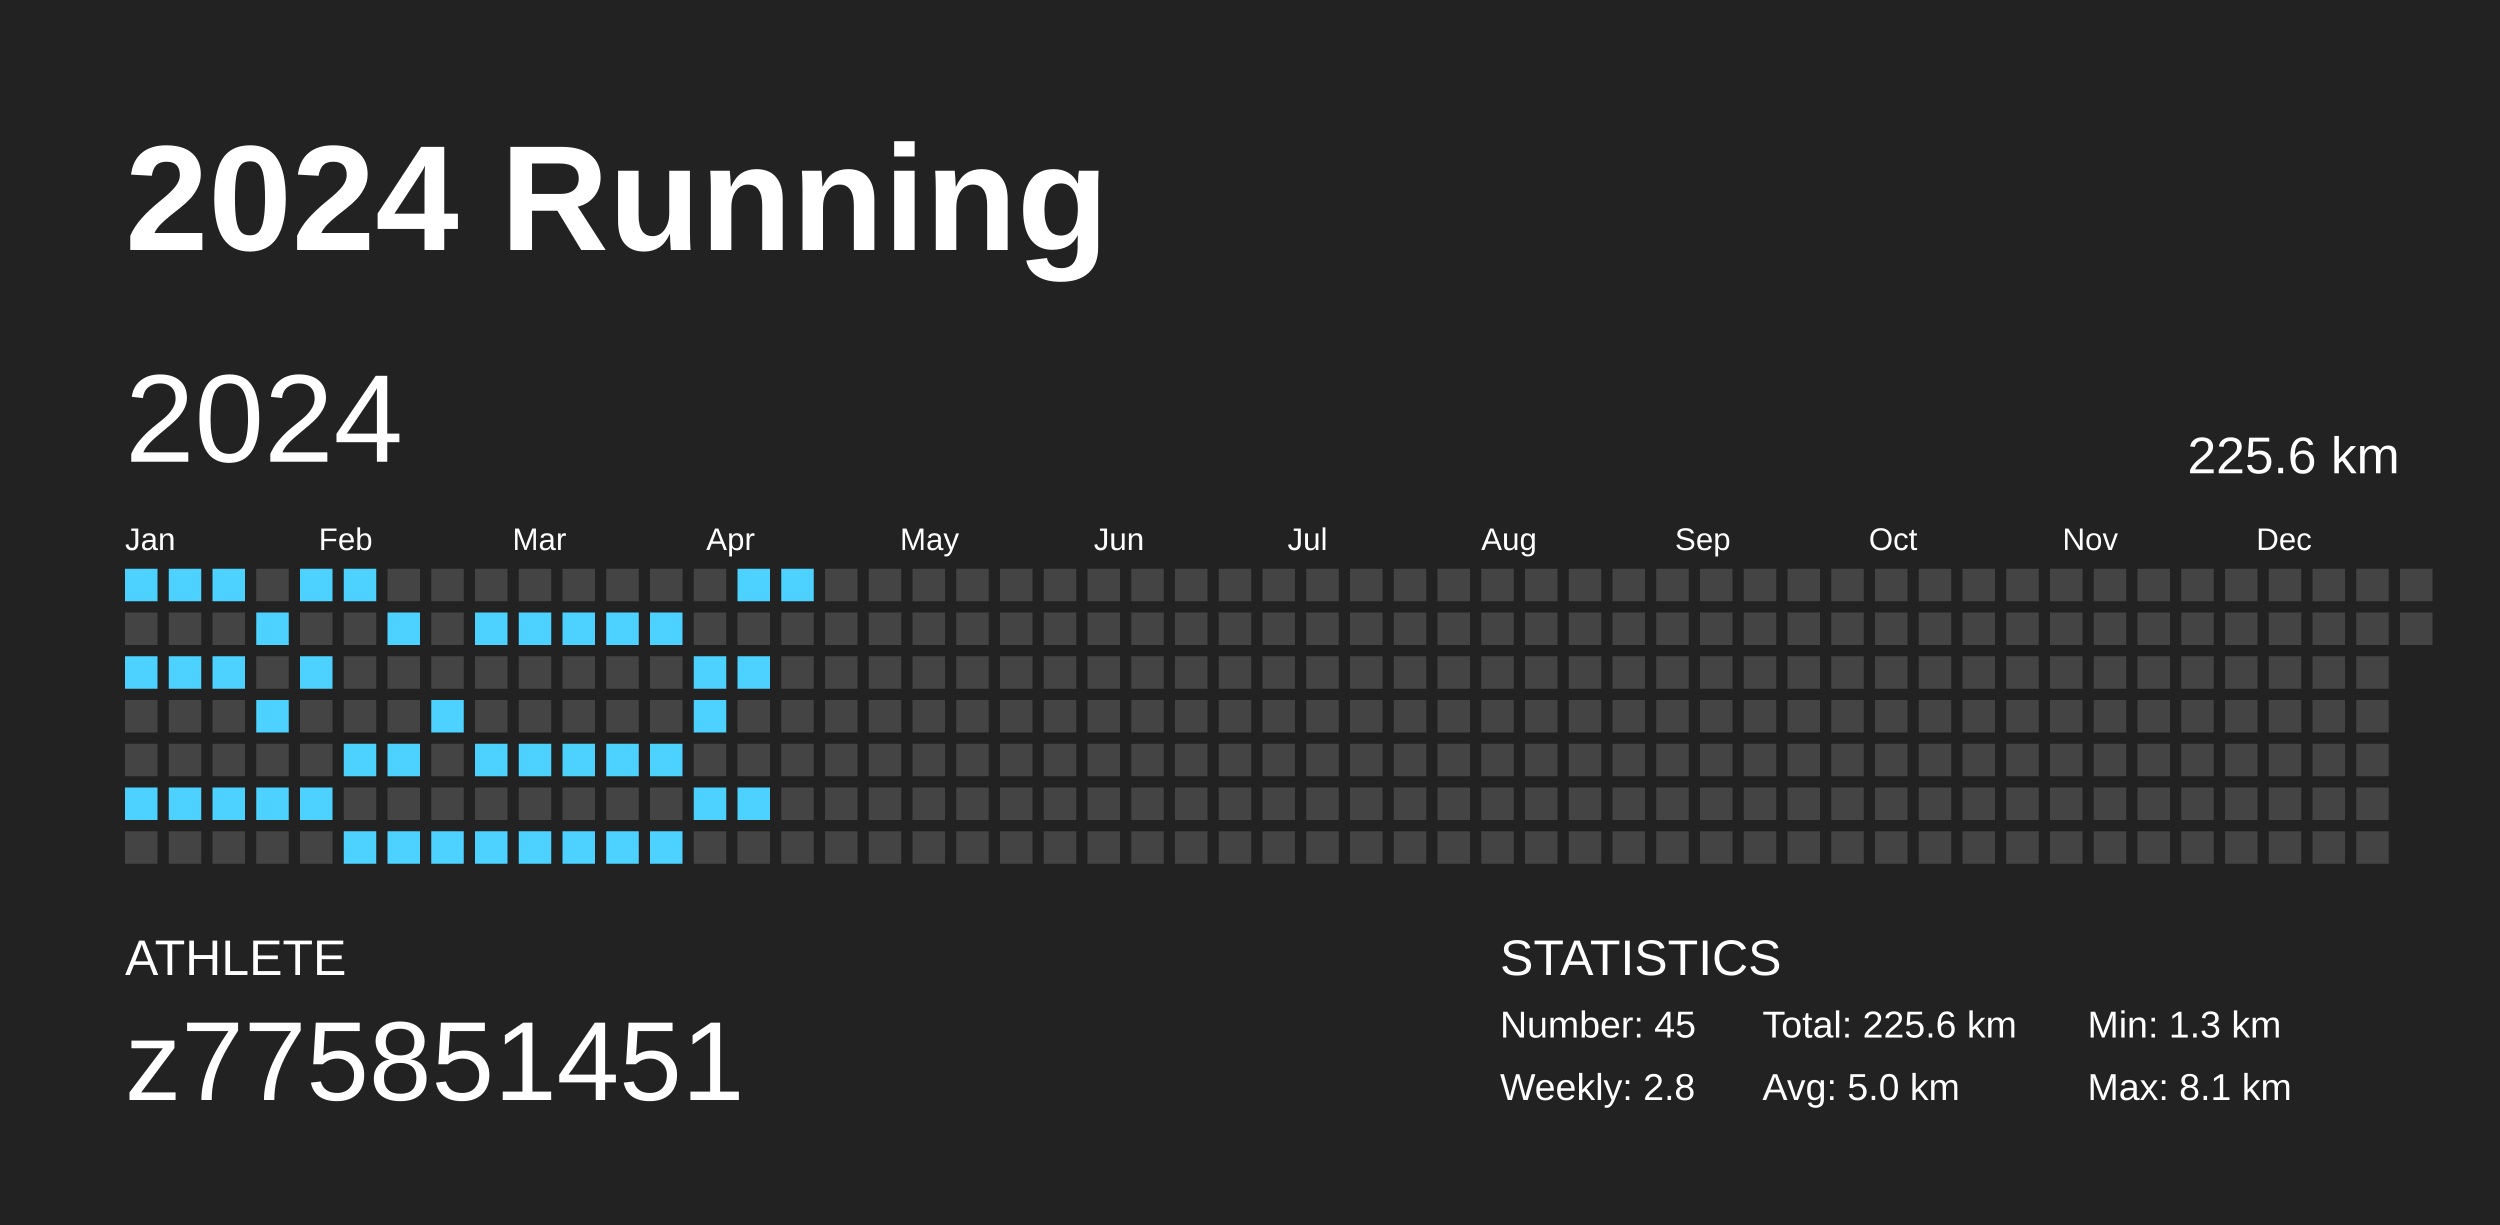
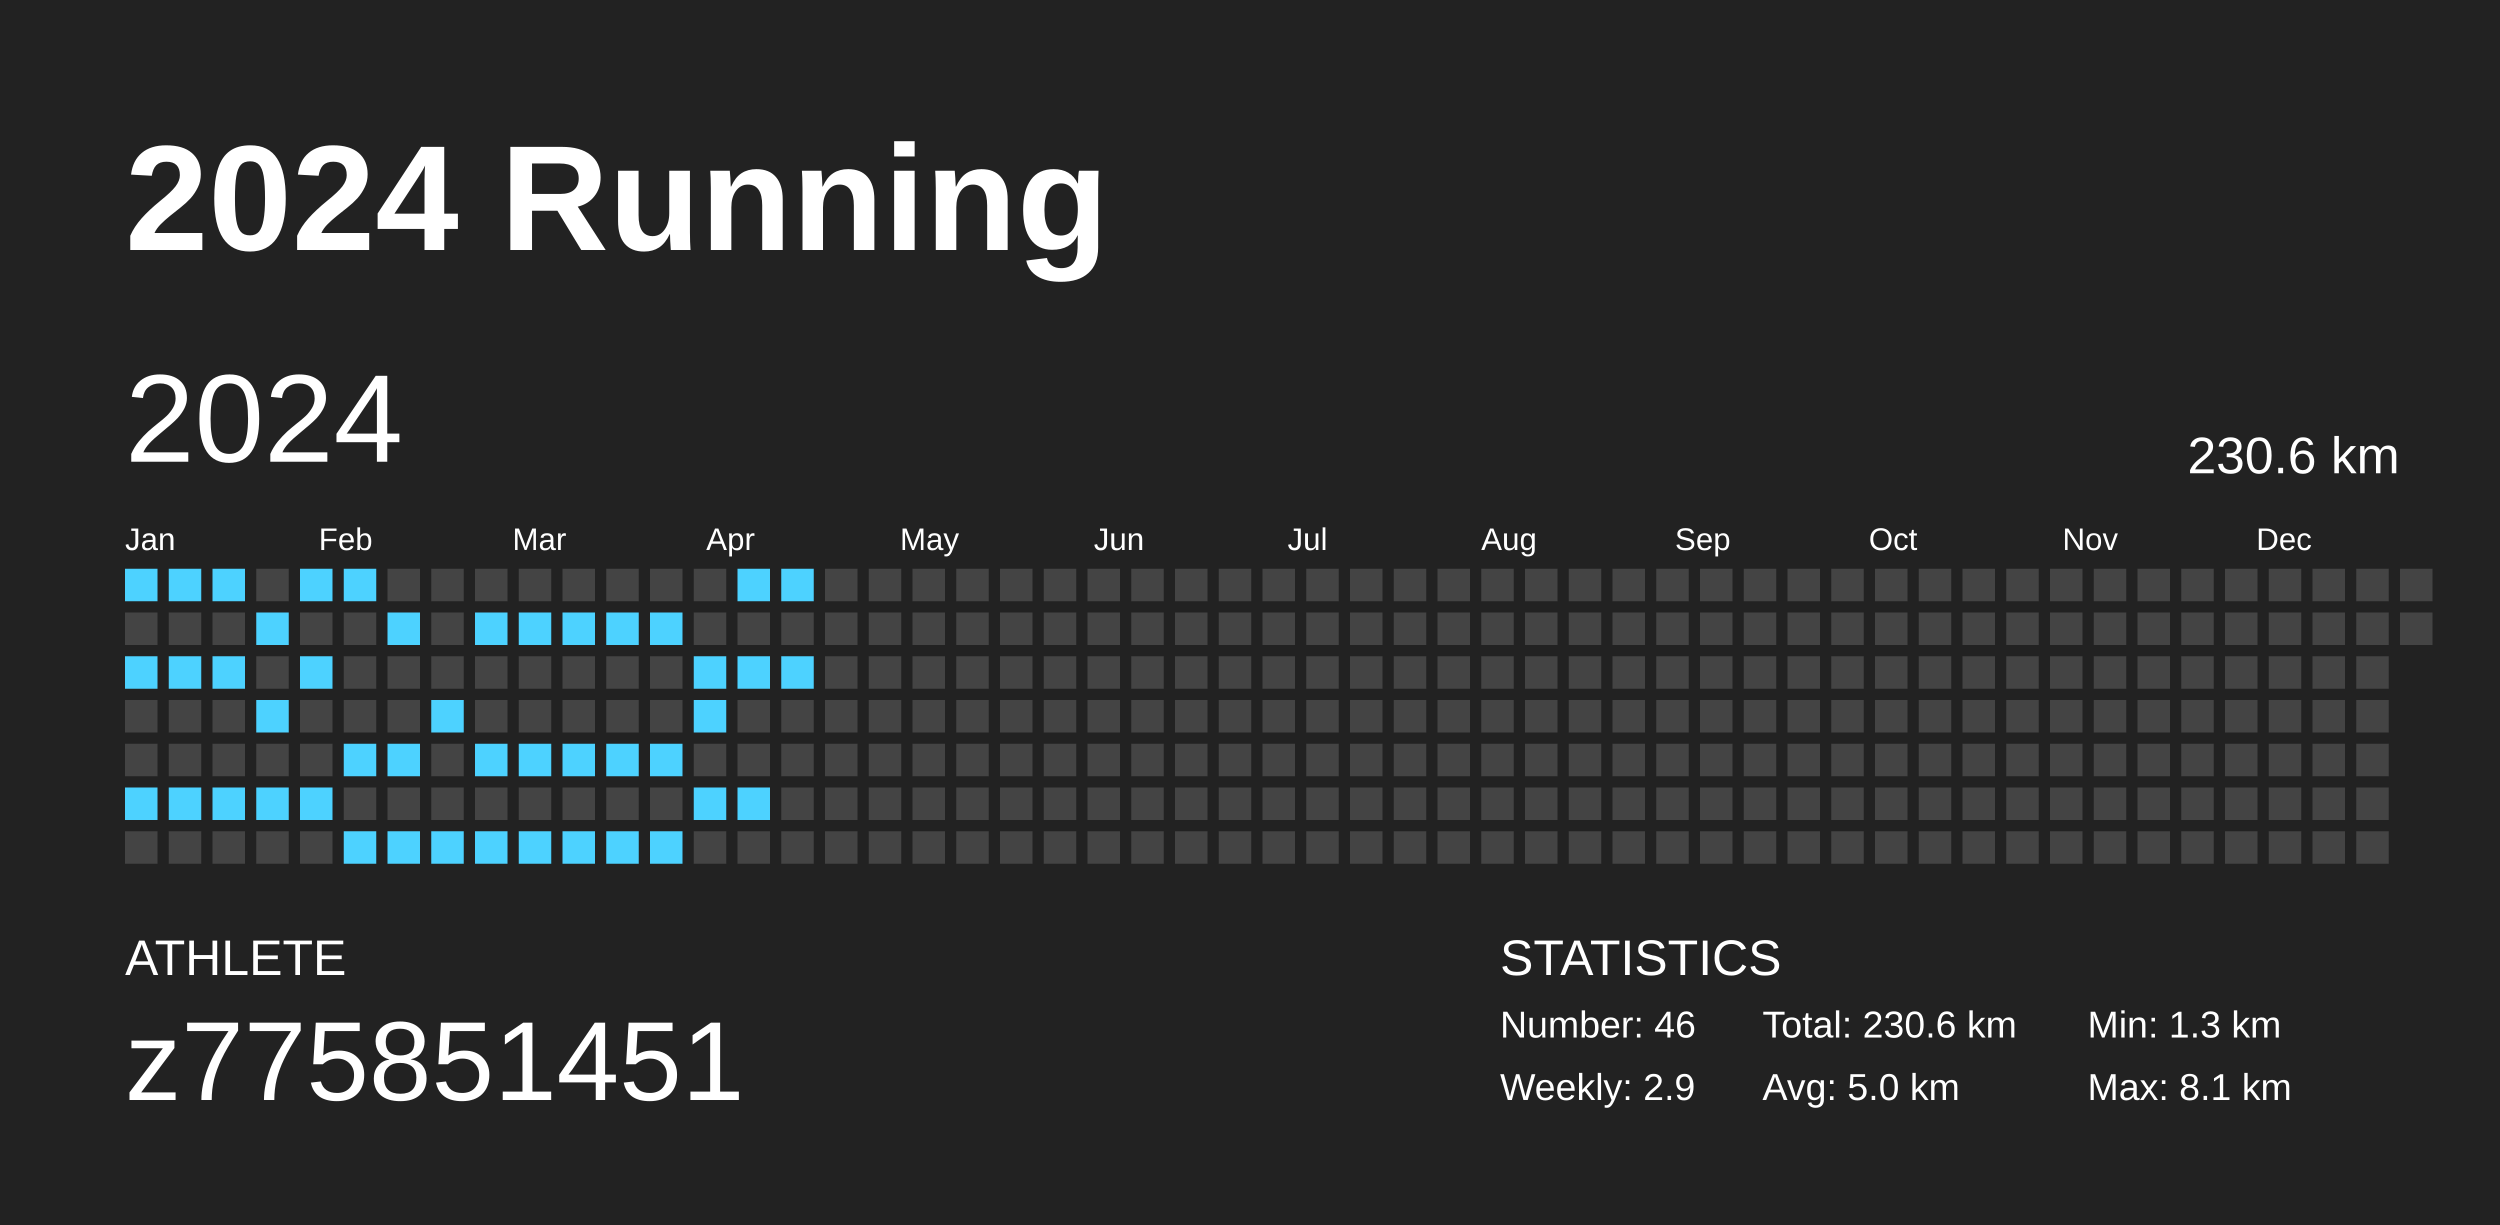
<svg xmlns="http://www.w3.org/2000/svg" baseProfile="full" height="98mm" version="1.1" viewBox="0,0,200,98" width="200mm">
  <defs />
  <rect fill="#222222" height="98" width="200" x="0" y="0" />
  <text fill="#FFFFFF" style="font-size:12px; font-family:Arial; font-weight:bold;" x="10" y="20">2024 Running</text>
  <text fill="#FFFFFF" style="font-size:4px; font-family:Arial" x="10" y="78">ATHLETE</text>
  <text fill="#FFFFFF" style="font-size:9px; font-family:Arial" x="10" y="88">z775851451</text>
  <text fill="#FFFFFF" style="font-size:4px; font-family:Arial" x="120" y="78">STATISTICS</text>
-   <text fill="#FFFFFF" style="font-size:3px; font-family:Arial" x="120" y="83">Number: 45</text>
-   <text fill="#FFFFFF" style="font-size:3px; font-family:Arial" x="120" y="88">Weekly: 2.8</text>
-   <text fill="#FFFFFF" style="font-size:3px; font-family:Arial" x="141" y="83">Total: 225.6 km</text>
+   <text fill="#FFFFFF" style="font-size:3px; font-family:Arial" x="120" y="83">Number: 46</text>
+   <text fill="#FFFFFF" style="font-size:3px; font-family:Arial" x="120" y="88">Weekly: 2.9</text>
+   <text fill="#FFFFFF" style="font-size:3px; font-family:Arial" x="141" y="83">Total: 230.6 km</text>
  <text fill="#FFFFFF" style="font-size:3px; font-family:Arial" x="141" y="88">Avg: 5.0 km</text>
  <text fill="#FFFFFF" style="font-size:3px; font-family:Arial" x="167" y="83">Min: 1.3 km</text>
  <text fill="#FFFFFF" style="font-size:3px; font-family:Arial" x="167" y="88">Max: 8.1 km</text>
  <text dominant-baseline="hanging" fill="#FFFFFF" style="font-size:10.0px; font-family:Arial;" x="10" y="30">2024</text>
-   <text dominant-baseline="hanging" fill="#FFFFFF" style="font-size:4.125px; font-family:Arial;" x="175" y="35">225.6 km</text>
+   <text dominant-baseline="hanging" fill="#FFFFFF" style="font-size:4.125px; font-family:Arial;" x="175" y="35">230.6 km</text>
  <text fill="#FFFFFF" style="font-size:2.5px; font-family:Arial" x="10.0" y="44">Jan</text>
  <text fill="#FFFFFF" style="font-size:2.5px; font-family:Arial" x="25.5" y="44">Feb</text>
  <text fill="#FFFFFF" style="font-size:2.5px; font-family:Arial" x="41.0" y="44">Mar</text>
  <text fill="#FFFFFF" style="font-size:2.5px; font-family:Arial" x="56.5" y="44">Apr</text>
  <text fill="#FFFFFF" style="font-size:2.5px; font-family:Arial" x="72.0" y="44">May</text>
  <text fill="#FFFFFF" style="font-size:2.5px; font-family:Arial" x="87.5" y="44">Jun</text>
  <text fill="#FFFFFF" style="font-size:2.5px; font-family:Arial" x="103.0" y="44">Jul</text>
  <text fill="#FFFFFF" style="font-size:2.5px; font-family:Arial" x="118.5" y="44">Aug</text>
  <text fill="#FFFFFF" style="font-size:2.5px; font-family:Arial" x="134.0" y="44">Sep</text>
  <text fill="#FFFFFF" style="font-size:2.5px; font-family:Arial" x="149.5" y="44">Oct</text>
  <text fill="#FFFFFF" style="font-size:2.5px; font-family:Arial" x="165.0" y="44">Nov</text>
  <text fill="#FFFFFF" style="font-size:2.5px; font-family:Arial" x="180.5" y="44">Dec</text>
  <rect fill="#4dd2ff" height="2.6" width="2.6" x="10.0" y="45.5" />
  <rect fill="#444444" height="2.6" width="2.6" x="10.0" y="49.0" />
  <rect fill="#4dd2ff" height="2.6" width="2.6" x="10.0" y="52.5" />
  <rect fill="#444444" height="2.6" width="2.6" x="10.0" y="56.0" />
  <rect fill="#444444" height="2.6" width="2.6" x="10.0" y="59.5" />
  <rect fill="#4dd2ff" height="2.6" width="2.6" x="10.0" y="63.0" />
  <rect fill="#444444" height="2.6" width="2.6" x="10.0" y="66.5" />
  <rect fill="#4dd2ff" height="2.6" width="2.6" x="13.5" y="45.5" />
  <rect fill="#444444" height="2.6" width="2.6" x="13.5" y="49.0" />
  <rect fill="#4dd2ff" height="2.6" width="2.6" x="13.5" y="52.5" />
  <rect fill="#444444" height="2.6" width="2.6" x="13.5" y="56.0" />
  <rect fill="#444444" height="2.6" width="2.6" x="13.5" y="59.5" />
  <rect fill="#4dd2ff" height="2.6" width="2.6" x="13.5" y="63.0" />
  <rect fill="#444444" height="2.6" width="2.6" x="13.5" y="66.5" />
  <rect fill="#4dd2ff" height="2.6" width="2.6" x="17.0" y="45.5" />
  <rect fill="#444444" height="2.6" width="2.6" x="17.0" y="49.0" />
  <rect fill="#4dd2ff" height="2.6" width="2.6" x="17.0" y="52.5" />
  <rect fill="#444444" height="2.6" width="2.6" x="17.0" y="56.0" />
  <rect fill="#444444" height="2.6" width="2.6" x="17.0" y="59.5" />
  <rect fill="#4dd2ff" height="2.6" width="2.6" x="17.0" y="63.0" />
  <rect fill="#444444" height="2.6" width="2.6" x="17.0" y="66.5" />
  <rect fill="#444444" height="2.6" width="2.6" x="20.5" y="45.5" />
  <rect fill="#4dd2ff" height="2.6" width="2.6" x="20.5" y="49.0" />
  <rect fill="#444444" height="2.6" width="2.6" x="20.5" y="52.5" />
  <rect fill="#4dd2ff" height="2.6" width="2.6" x="20.5" y="56.0" />
  <rect fill="#444444" height="2.6" width="2.6" x="20.5" y="59.5" />
  <rect fill="#4dd2ff" height="2.6" width="2.6" x="20.5" y="63.0" />
  <rect fill="#444444" height="2.6" width="2.6" x="20.5" y="66.5" />
  <rect fill="#4dd2ff" height="2.6" width="2.6" x="24.0" y="45.5" />
  <rect fill="#444444" height="2.6" width="2.6" x="24.0" y="49.0" />
  <rect fill="#4dd2ff" height="2.6" width="2.6" x="24.0" y="52.5" />
  <rect fill="#444444" height="2.6" width="2.6" x="24.0" y="56.0" />
  <rect fill="#444444" height="2.6" width="2.6" x="24.0" y="59.5" />
  <rect fill="#4dd2ff" height="2.6" width="2.6" x="24.0" y="63.0" />
  <rect fill="#444444" height="2.6" width="2.6" x="24.0" y="66.5" />
  <rect fill="#4dd2ff" height="2.6" width="2.6" x="27.5" y="45.5" />
  <rect fill="#444444" height="2.6" width="2.6" x="27.5" y="49.0" />
  <rect fill="#444444" height="2.6" width="2.6" x="27.5" y="52.5" />
  <rect fill="#444444" height="2.6" width="2.6" x="27.5" y="56.0" />
  <rect fill="#4dd2ff" height="2.6" width="2.6" x="27.5" y="59.5" />
  <rect fill="#444444" height="2.6" width="2.6" x="27.5" y="63.0" />
  <rect fill="#4dd2ff" height="2.6" width="2.6" x="27.5" y="66.5" />
  <rect fill="#444444" height="2.6" width="2.6" x="31.0" y="45.5" />
  <rect fill="#4dd2ff" height="2.6" width="2.6" x="31.0" y="49.0" />
  <rect fill="#444444" height="2.6" width="2.6" x="31.0" y="52.5" />
  <rect fill="#444444" height="2.6" width="2.6" x="31.0" y="56.0" />
  <rect fill="#4dd2ff" height="2.6" width="2.6" x="31.0" y="59.5" />
  <rect fill="#444444" height="2.6" width="2.6" x="31.0" y="63.0" />
  <rect fill="#4dd2ff" height="2.6" width="2.6" x="31.0" y="66.5" />
  <rect fill="#444444" height="2.6" width="2.6" x="34.5" y="45.5" />
  <rect fill="#444444" height="2.6" width="2.6" x="34.5" y="49.0" />
  <rect fill="#444444" height="2.6" width="2.6" x="34.5" y="52.5" />
  <rect fill="#4dd2ff" height="2.6" width="2.6" x="34.5" y="56.0" />
  <rect fill="#444444" height="2.6" width="2.6" x="34.5" y="59.5" />
  <rect fill="#444444" height="2.6" width="2.6" x="34.5" y="63.0" />
  <rect fill="#4dd2ff" height="2.6" width="2.6" x="34.5" y="66.5" />
  <rect fill="#444444" height="2.6" width="2.6" x="38.0" y="45.5" />
  <rect fill="#4dd2ff" height="2.6" width="2.6" x="38.0" y="49.0" />
  <rect fill="#444444" height="2.6" width="2.6" x="38.0" y="52.5" />
  <rect fill="#444444" height="2.6" width="2.6" x="38.0" y="56.0" />
  <rect fill="#4dd2ff" height="2.6" width="2.6" x="38.0" y="59.5" />
  <rect fill="#444444" height="2.6" width="2.6" x="38.0" y="63.0" />
  <rect fill="#4dd2ff" height="2.6" width="2.6" x="38.0" y="66.5" />
  <rect fill="#444444" height="2.6" width="2.6" x="41.5" y="45.5" />
  <rect fill="#4dd2ff" height="2.6" width="2.6" x="41.5" y="49.0" />
  <rect fill="#444444" height="2.6" width="2.6" x="41.5" y="52.5" />
  <rect fill="#444444" height="2.6" width="2.6" x="41.5" y="56.0" />
  <rect fill="#4dd2ff" height="2.6" width="2.6" x="41.5" y="59.5" />
  <rect fill="#444444" height="2.6" width="2.6" x="41.5" y="63.0" />
  <rect fill="#4dd2ff" height="2.6" width="2.6" x="41.5" y="66.5" />
  <rect fill="#444444" height="2.6" width="2.6" x="45.0" y="45.5" />
  <rect fill="#4dd2ff" height="2.6" width="2.6" x="45.0" y="49.0" />
  <rect fill="#444444" height="2.6" width="2.6" x="45.0" y="52.5" />
  <rect fill="#444444" height="2.6" width="2.6" x="45.0" y="56.0" />
  <rect fill="#4dd2ff" height="2.6" width="2.6" x="45.0" y="59.5" />
  <rect fill="#444444" height="2.6" width="2.6" x="45.0" y="63.0" />
  <rect fill="#4dd2ff" height="2.6" width="2.6" x="45.0" y="66.5" />
  <rect fill="#444444" height="2.6" width="2.6" x="48.5" y="45.5" />
  <rect fill="#4dd2ff" height="2.6" width="2.6" x="48.5" y="49.0" />
  <rect fill="#444444" height="2.6" width="2.6" x="48.5" y="52.5" />
  <rect fill="#444444" height="2.6" width="2.6" x="48.5" y="56.0" />
  <rect fill="#4dd2ff" height="2.6" width="2.6" x="48.5" y="59.5" />
  <rect fill="#444444" height="2.6" width="2.6" x="48.5" y="63.0" />
  <rect fill="#4dd2ff" height="2.6" width="2.6" x="48.5" y="66.5" />
  <rect fill="#444444" height="2.6" width="2.6" x="52.0" y="45.5" />
  <rect fill="#4dd2ff" height="2.6" width="2.6" x="52.0" y="49.0" />
  <rect fill="#444444" height="2.6" width="2.6" x="52.0" y="52.5" />
  <rect fill="#444444" height="2.6" width="2.6" x="52.0" y="56.0" />
  <rect fill="#4dd2ff" height="2.6" width="2.6" x="52.0" y="59.5" />
  <rect fill="#444444" height="2.6" width="2.6" x="52.0" y="63.0" />
  <rect fill="#4dd2ff" height="2.6" width="2.6" x="52.0" y="66.5" />
  <rect fill="#444444" height="2.6" width="2.6" x="55.5" y="45.5" />
  <rect fill="#444444" height="2.6" width="2.6" x="55.5" y="49.0" />
  <rect fill="#4dd2ff" height="2.6" width="2.6" x="55.5" y="52.5" />
  <rect fill="#4dd2ff" height="2.6" width="2.6" x="55.5" y="56.0" />
  <rect fill="#444444" height="2.6" width="2.6" x="55.5" y="59.5" />
  <rect fill="#4dd2ff" height="2.6" width="2.6" x="55.5" y="63.0" />
  <rect fill="#444444" height="2.6" width="2.6" x="55.5" y="66.5" />
  <rect fill="#4dd2ff" height="2.6" width="2.6" x="59.0" y="45.5" />
  <rect fill="#444444" height="2.6" width="2.6" x="59.0" y="49.0" />
  <rect fill="#4dd2ff" height="2.6" width="2.6" x="59.0" y="52.5" />
  <rect fill="#444444" height="2.6" width="2.6" x="59.0" y="56.0" />
  <rect fill="#444444" height="2.6" width="2.6" x="59.0" y="59.5" />
  <rect fill="#4dd2ff" height="2.6" width="2.6" x="59.0" y="63.0" />
  <rect fill="#444444" height="2.6" width="2.6" x="59.0" y="66.5" />
  <rect fill="#4dd2ff" height="2.6" width="2.6" x="62.5" y="45.5" />
  <rect fill="#444444" height="2.6" width="2.6" x="62.5" y="49.0" />
-   <rect fill="#444444" height="2.6" width="2.6" x="62.5" y="52.5" />
+   <rect fill="#4dd2ff" height="2.6" width="2.6" x="62.5" y="52.5" />
  <rect fill="#444444" height="2.6" width="2.6" x="62.5" y="56.0" />
  <rect fill="#444444" height="2.6" width="2.6" x="62.5" y="59.5" />
  <rect fill="#444444" height="2.6" width="2.6" x="62.5" y="63.0" />
  <rect fill="#444444" height="2.6" width="2.6" x="62.5" y="66.5" />
  <rect fill="#444444" height="2.6" width="2.6" x="66.0" y="45.5" />
  <rect fill="#444444" height="2.6" width="2.6" x="66.0" y="49.0" />
  <rect fill="#444444" height="2.6" width="2.6" x="66.0" y="52.5" />
  <rect fill="#444444" height="2.6" width="2.6" x="66.0" y="56.0" />
  <rect fill="#444444" height="2.6" width="2.6" x="66.0" y="59.5" />
  <rect fill="#444444" height="2.6" width="2.6" x="66.0" y="63.0" />
  <rect fill="#444444" height="2.6" width="2.6" x="66.0" y="66.5" />
  <rect fill="#444444" height="2.6" width="2.6" x="69.5" y="45.5" />
  <rect fill="#444444" height="2.6" width="2.6" x="69.5" y="49.0" />
  <rect fill="#444444" height="2.6" width="2.6" x="69.5" y="52.5" />
  <rect fill="#444444" height="2.6" width="2.6" x="69.5" y="56.0" />
  <rect fill="#444444" height="2.6" width="2.6" x="69.5" y="59.5" />
  <rect fill="#444444" height="2.6" width="2.6" x="69.5" y="63.0" />
  <rect fill="#444444" height="2.6" width="2.6" x="69.5" y="66.5" />
  <rect fill="#444444" height="2.6" width="2.6" x="73.0" y="45.5" />
  <rect fill="#444444" height="2.6" width="2.6" x="73.0" y="49.0" />
  <rect fill="#444444" height="2.6" width="2.6" x="73.0" y="52.5" />
  <rect fill="#444444" height="2.6" width="2.6" x="73.0" y="56.0" />
  <rect fill="#444444" height="2.6" width="2.6" x="73.0" y="59.5" />
  <rect fill="#444444" height="2.6" width="2.6" x="73.0" y="63.0" />
  <rect fill="#444444" height="2.6" width="2.6" x="73.0" y="66.5" />
  <rect fill="#444444" height="2.6" width="2.6" x="76.5" y="45.5" />
  <rect fill="#444444" height="2.6" width="2.6" x="76.5" y="49.0" />
  <rect fill="#444444" height="2.6" width="2.6" x="76.5" y="52.5" />
  <rect fill="#444444" height="2.6" width="2.6" x="76.5" y="56.0" />
  <rect fill="#444444" height="2.6" width="2.6" x="76.5" y="59.5" />
  <rect fill="#444444" height="2.6" width="2.6" x="76.5" y="63.0" />
  <rect fill="#444444" height="2.6" width="2.6" x="76.5" y="66.5" />
  <rect fill="#444444" height="2.6" width="2.6" x="80.0" y="45.5" />
  <rect fill="#444444" height="2.6" width="2.6" x="80.0" y="49.0" />
  <rect fill="#444444" height="2.6" width="2.6" x="80.0" y="52.5" />
  <rect fill="#444444" height="2.6" width="2.6" x="80.0" y="56.0" />
  <rect fill="#444444" height="2.6" width="2.6" x="80.0" y="59.5" />
  <rect fill="#444444" height="2.6" width="2.6" x="80.0" y="63.0" />
  <rect fill="#444444" height="2.6" width="2.6" x="80.0" y="66.5" />
  <rect fill="#444444" height="2.6" width="2.6" x="83.5" y="45.5" />
  <rect fill="#444444" height="2.6" width="2.6" x="83.5" y="49.0" />
  <rect fill="#444444" height="2.6" width="2.6" x="83.5" y="52.5" />
  <rect fill="#444444" height="2.6" width="2.6" x="83.5" y="56.0" />
  <rect fill="#444444" height="2.6" width="2.6" x="83.5" y="59.5" />
  <rect fill="#444444" height="2.6" width="2.6" x="83.5" y="63.0" />
  <rect fill="#444444" height="2.6" width="2.6" x="83.5" y="66.5" />
  <rect fill="#444444" height="2.6" width="2.6" x="87.0" y="45.5" />
  <rect fill="#444444" height="2.6" width="2.6" x="87.0" y="49.0" />
  <rect fill="#444444" height="2.6" width="2.6" x="87.0" y="52.5" />
  <rect fill="#444444" height="2.6" width="2.6" x="87.0" y="56.0" />
  <rect fill="#444444" height="2.6" width="2.6" x="87.0" y="59.5" />
  <rect fill="#444444" height="2.6" width="2.6" x="87.0" y="63.0" />
  <rect fill="#444444" height="2.6" width="2.6" x="87.0" y="66.5" />
  <rect fill="#444444" height="2.6" width="2.6" x="90.5" y="45.5" />
  <rect fill="#444444" height="2.6" width="2.6" x="90.5" y="49.0" />
  <rect fill="#444444" height="2.6" width="2.6" x="90.5" y="52.5" />
  <rect fill="#444444" height="2.6" width="2.6" x="90.5" y="56.0" />
  <rect fill="#444444" height="2.6" width="2.6" x="90.5" y="59.5" />
  <rect fill="#444444" height="2.6" width="2.6" x="90.5" y="63.0" />
  <rect fill="#444444" height="2.6" width="2.6" x="90.5" y="66.5" />
  <rect fill="#444444" height="2.6" width="2.6" x="94.0" y="45.5" />
  <rect fill="#444444" height="2.6" width="2.6" x="94.0" y="49.0" />
  <rect fill="#444444" height="2.6" width="2.6" x="94.0" y="52.5" />
  <rect fill="#444444" height="2.6" width="2.6" x="94.0" y="56.0" />
  <rect fill="#444444" height="2.6" width="2.6" x="94.0" y="59.5" />
  <rect fill="#444444" height="2.6" width="2.6" x="94.0" y="63.0" />
  <rect fill="#444444" height="2.6" width="2.6" x="94.0" y="66.5" />
  <rect fill="#444444" height="2.6" width="2.6" x="97.5" y="45.5" />
  <rect fill="#444444" height="2.6" width="2.6" x="97.5" y="49.0" />
  <rect fill="#444444" height="2.6" width="2.6" x="97.5" y="52.5" />
  <rect fill="#444444" height="2.6" width="2.6" x="97.5" y="56.0" />
  <rect fill="#444444" height="2.6" width="2.6" x="97.5" y="59.5" />
  <rect fill="#444444" height="2.6" width="2.6" x="97.5" y="63.0" />
  <rect fill="#444444" height="2.6" width="2.6" x="97.5" y="66.5" />
  <rect fill="#444444" height="2.6" width="2.6" x="101.0" y="45.5" />
  <rect fill="#444444" height="2.6" width="2.6" x="101.0" y="49.0" />
  <rect fill="#444444" height="2.6" width="2.6" x="101.0" y="52.5" />
  <rect fill="#444444" height="2.6" width="2.6" x="101.0" y="56.0" />
  <rect fill="#444444" height="2.6" width="2.6" x="101.0" y="59.5" />
  <rect fill="#444444" height="2.6" width="2.6" x="101.0" y="63.0" />
  <rect fill="#444444" height="2.6" width="2.6" x="101.0" y="66.5" />
  <rect fill="#444444" height="2.6" width="2.6" x="104.5" y="45.5" />
  <rect fill="#444444" height="2.6" width="2.6" x="104.5" y="49.0" />
  <rect fill="#444444" height="2.6" width="2.6" x="104.5" y="52.5" />
  <rect fill="#444444" height="2.6" width="2.6" x="104.5" y="56.0" />
  <rect fill="#444444" height="2.6" width="2.6" x="104.5" y="59.5" />
  <rect fill="#444444" height="2.6" width="2.6" x="104.5" y="63.0" />
  <rect fill="#444444" height="2.6" width="2.6" x="104.5" y="66.5" />
  <rect fill="#444444" height="2.6" width="2.6" x="108.0" y="45.5" />
  <rect fill="#444444" height="2.6" width="2.6" x="108.0" y="49.0" />
  <rect fill="#444444" height="2.6" width="2.6" x="108.0" y="52.5" />
  <rect fill="#444444" height="2.6" width="2.6" x="108.0" y="56.0" />
  <rect fill="#444444" height="2.6" width="2.6" x="108.0" y="59.5" />
  <rect fill="#444444" height="2.6" width="2.6" x="108.0" y="63.0" />
  <rect fill="#444444" height="2.6" width="2.6" x="108.0" y="66.5" />
  <rect fill="#444444" height="2.6" width="2.6" x="111.5" y="45.5" />
  <rect fill="#444444" height="2.6" width="2.6" x="111.5" y="49.0" />
  <rect fill="#444444" height="2.6" width="2.6" x="111.5" y="52.5" />
  <rect fill="#444444" height="2.6" width="2.6" x="111.5" y="56.0" />
  <rect fill="#444444" height="2.6" width="2.6" x="111.5" y="59.5" />
  <rect fill="#444444" height="2.6" width="2.6" x="111.5" y="63.0" />
  <rect fill="#444444" height="2.6" width="2.6" x="111.5" y="66.5" />
  <rect fill="#444444" height="2.6" width="2.6" x="115.0" y="45.5" />
  <rect fill="#444444" height="2.6" width="2.6" x="115.0" y="49.0" />
  <rect fill="#444444" height="2.6" width="2.6" x="115.0" y="52.5" />
  <rect fill="#444444" height="2.6" width="2.6" x="115.0" y="56.0" />
  <rect fill="#444444" height="2.6" width="2.6" x="115.0" y="59.5" />
  <rect fill="#444444" height="2.6" width="2.6" x="115.0" y="63.0" />
  <rect fill="#444444" height="2.6" width="2.6" x="115.0" y="66.5" />
  <rect fill="#444444" height="2.6" width="2.6" x="118.5" y="45.5" />
  <rect fill="#444444" height="2.6" width="2.6" x="118.5" y="49.0" />
  <rect fill="#444444" height="2.6" width="2.6" x="118.5" y="52.5" />
  <rect fill="#444444" height="2.6" width="2.6" x="118.5" y="56.0" />
  <rect fill="#444444" height="2.6" width="2.6" x="118.5" y="59.5" />
  <rect fill="#444444" height="2.6" width="2.6" x="118.5" y="63.0" />
  <rect fill="#444444" height="2.6" width="2.6" x="118.5" y="66.5" />
  <rect fill="#444444" height="2.6" width="2.6" x="122.0" y="45.5" />
  <rect fill="#444444" height="2.6" width="2.6" x="122.0" y="49.0" />
  <rect fill="#444444" height="2.6" width="2.6" x="122.0" y="52.5" />
  <rect fill="#444444" height="2.6" width="2.6" x="122.0" y="56.0" />
  <rect fill="#444444" height="2.6" width="2.6" x="122.0" y="59.5" />
  <rect fill="#444444" height="2.6" width="2.6" x="122.0" y="63.0" />
  <rect fill="#444444" height="2.6" width="2.6" x="122.0" y="66.5" />
  <rect fill="#444444" height="2.6" width="2.6" x="125.5" y="45.5" />
  <rect fill="#444444" height="2.6" width="2.6" x="125.5" y="49.0" />
  <rect fill="#444444" height="2.6" width="2.6" x="125.5" y="52.5" />
  <rect fill="#444444" height="2.6" width="2.6" x="125.5" y="56.0" />
  <rect fill="#444444" height="2.6" width="2.6" x="125.5" y="59.5" />
  <rect fill="#444444" height="2.6" width="2.6" x="125.5" y="63.0" />
  <rect fill="#444444" height="2.6" width="2.6" x="125.5" y="66.5" />
  <rect fill="#444444" height="2.6" width="2.6" x="129.0" y="45.5" />
  <rect fill="#444444" height="2.6" width="2.6" x="129.0" y="49.0" />
  <rect fill="#444444" height="2.6" width="2.6" x="129.0" y="52.5" />
  <rect fill="#444444" height="2.6" width="2.6" x="129.0" y="56.0" />
  <rect fill="#444444" height="2.6" width="2.6" x="129.0" y="59.5" />
  <rect fill="#444444" height="2.6" width="2.6" x="129.0" y="63.0" />
  <rect fill="#444444" height="2.6" width="2.6" x="129.0" y="66.5" />
  <rect fill="#444444" height="2.6" width="2.6" x="132.5" y="45.5" />
  <rect fill="#444444" height="2.6" width="2.6" x="132.5" y="49.0" />
  <rect fill="#444444" height="2.6" width="2.6" x="132.5" y="52.5" />
  <rect fill="#444444" height="2.6" width="2.6" x="132.5" y="56.0" />
  <rect fill="#444444" height="2.6" width="2.6" x="132.5" y="59.5" />
  <rect fill="#444444" height="2.6" width="2.6" x="132.5" y="63.0" />
  <rect fill="#444444" height="2.6" width="2.6" x="132.5" y="66.5" />
  <rect fill="#444444" height="2.6" width="2.6" x="136.0" y="45.5" />
  <rect fill="#444444" height="2.6" width="2.6" x="136.0" y="49.0" />
  <rect fill="#444444" height="2.6" width="2.6" x="136.0" y="52.5" />
  <rect fill="#444444" height="2.6" width="2.6" x="136.0" y="56.0" />
  <rect fill="#444444" height="2.6" width="2.6" x="136.0" y="59.5" />
  <rect fill="#444444" height="2.6" width="2.6" x="136.0" y="63.0" />
  <rect fill="#444444" height="2.6" width="2.6" x="136.0" y="66.5" />
  <rect fill="#444444" height="2.6" width="2.6" x="139.5" y="45.5" />
  <rect fill="#444444" height="2.6" width="2.6" x="139.5" y="49.0" />
  <rect fill="#444444" height="2.6" width="2.6" x="139.5" y="52.5" />
  <rect fill="#444444" height="2.6" width="2.6" x="139.5" y="56.0" />
  <rect fill="#444444" height="2.6" width="2.6" x="139.5" y="59.5" />
  <rect fill="#444444" height="2.6" width="2.6" x="139.5" y="63.0" />
  <rect fill="#444444" height="2.6" width="2.6" x="139.5" y="66.5" />
  <rect fill="#444444" height="2.6" width="2.6" x="143.0" y="45.5" />
  <rect fill="#444444" height="2.6" width="2.6" x="143.0" y="49.0" />
  <rect fill="#444444" height="2.6" width="2.6" x="143.0" y="52.5" />
  <rect fill="#444444" height="2.6" width="2.6" x="143.0" y="56.0" />
  <rect fill="#444444" height="2.6" width="2.6" x="143.0" y="59.5" />
  <rect fill="#444444" height="2.6" width="2.6" x="143.0" y="63.0" />
  <rect fill="#444444" height="2.6" width="2.6" x="143.0" y="66.5" />
  <rect fill="#444444" height="2.6" width="2.6" x="146.5" y="45.5" />
  <rect fill="#444444" height="2.6" width="2.6" x="146.5" y="49.0" />
  <rect fill="#444444" height="2.6" width="2.6" x="146.5" y="52.5" />
  <rect fill="#444444" height="2.6" width="2.6" x="146.5" y="56.0" />
  <rect fill="#444444" height="2.6" width="2.6" x="146.5" y="59.5" />
  <rect fill="#444444" height="2.6" width="2.6" x="146.5" y="63.0" />
  <rect fill="#444444" height="2.6" width="2.6" x="146.5" y="66.5" />
  <rect fill="#444444" height="2.6" width="2.6" x="150.0" y="45.5" />
  <rect fill="#444444" height="2.6" width="2.6" x="150.0" y="49.0" />
  <rect fill="#444444" height="2.6" width="2.6" x="150.0" y="52.5" />
  <rect fill="#444444" height="2.6" width="2.6" x="150.0" y="56.0" />
  <rect fill="#444444" height="2.6" width="2.6" x="150.0" y="59.5" />
  <rect fill="#444444" height="2.6" width="2.6" x="150.0" y="63.0" />
  <rect fill="#444444" height="2.6" width="2.6" x="150.0" y="66.5" />
  <rect fill="#444444" height="2.6" width="2.6" x="153.5" y="45.5" />
  <rect fill="#444444" height="2.6" width="2.6" x="153.5" y="49.0" />
  <rect fill="#444444" height="2.6" width="2.6" x="153.5" y="52.5" />
  <rect fill="#444444" height="2.6" width="2.6" x="153.5" y="56.0" />
  <rect fill="#444444" height="2.6" width="2.6" x="153.5" y="59.5" />
  <rect fill="#444444" height="2.6" width="2.6" x="153.5" y="63.0" />
  <rect fill="#444444" height="2.6" width="2.6" x="153.5" y="66.5" />
  <rect fill="#444444" height="2.6" width="2.6" x="157.0" y="45.5" />
  <rect fill="#444444" height="2.6" width="2.6" x="157.0" y="49.0" />
  <rect fill="#444444" height="2.6" width="2.6" x="157.0" y="52.5" />
  <rect fill="#444444" height="2.6" width="2.6" x="157.0" y="56.0" />
  <rect fill="#444444" height="2.6" width="2.6" x="157.0" y="59.5" />
  <rect fill="#444444" height="2.6" width="2.6" x="157.0" y="63.0" />
  <rect fill="#444444" height="2.6" width="2.6" x="157.0" y="66.5" />
  <rect fill="#444444" height="2.6" width="2.6" x="160.5" y="45.5" />
  <rect fill="#444444" height="2.6" width="2.6" x="160.5" y="49.0" />
  <rect fill="#444444" height="2.6" width="2.6" x="160.5" y="52.5" />
  <rect fill="#444444" height="2.6" width="2.6" x="160.5" y="56.0" />
  <rect fill="#444444" height="2.6" width="2.6" x="160.5" y="59.5" />
  <rect fill="#444444" height="2.6" width="2.6" x="160.5" y="63.0" />
  <rect fill="#444444" height="2.6" width="2.6" x="160.5" y="66.5" />
  <rect fill="#444444" height="2.6" width="2.6" x="164.0" y="45.5" />
  <rect fill="#444444" height="2.6" width="2.6" x="164.0" y="49.0" />
  <rect fill="#444444" height="2.6" width="2.6" x="164.0" y="52.5" />
  <rect fill="#444444" height="2.6" width="2.6" x="164.0" y="56.0" />
  <rect fill="#444444" height="2.6" width="2.6" x="164.0" y="59.5" />
  <rect fill="#444444" height="2.6" width="2.6" x="164.0" y="63.0" />
  <rect fill="#444444" height="2.6" width="2.6" x="164.0" y="66.5" />
  <rect fill="#444444" height="2.6" width="2.6" x="167.5" y="45.5" />
  <rect fill="#444444" height="2.6" width="2.6" x="167.5" y="49.0" />
  <rect fill="#444444" height="2.6" width="2.6" x="167.5" y="52.5" />
  <rect fill="#444444" height="2.6" width="2.6" x="167.5" y="56.0" />
  <rect fill="#444444" height="2.6" width="2.6" x="167.5" y="59.5" />
  <rect fill="#444444" height="2.6" width="2.6" x="167.5" y="63.0" />
  <rect fill="#444444" height="2.6" width="2.6" x="167.5" y="66.5" />
  <rect fill="#444444" height="2.6" width="2.6" x="171.0" y="45.5" />
  <rect fill="#444444" height="2.6" width="2.6" x="171.0" y="49.0" />
  <rect fill="#444444" height="2.6" width="2.6" x="171.0" y="52.5" />
  <rect fill="#444444" height="2.6" width="2.6" x="171.0" y="56.0" />
  <rect fill="#444444" height="2.6" width="2.6" x="171.0" y="59.5" />
  <rect fill="#444444" height="2.6" width="2.6" x="171.0" y="63.0" />
  <rect fill="#444444" height="2.6" width="2.6" x="171.0" y="66.5" />
  <rect fill="#444444" height="2.6" width="2.6" x="174.5" y="45.5" />
  <rect fill="#444444" height="2.6" width="2.6" x="174.5" y="49.0" />
  <rect fill="#444444" height="2.6" width="2.6" x="174.5" y="52.5" />
  <rect fill="#444444" height="2.6" width="2.6" x="174.5" y="56.0" />
  <rect fill="#444444" height="2.6" width="2.6" x="174.5" y="59.5" />
  <rect fill="#444444" height="2.6" width="2.6" x="174.5" y="63.0" />
  <rect fill="#444444" height="2.6" width="2.6" x="174.5" y="66.5" />
  <rect fill="#444444" height="2.6" width="2.6" x="178.0" y="45.5" />
  <rect fill="#444444" height="2.6" width="2.6" x="178.0" y="49.0" />
  <rect fill="#444444" height="2.6" width="2.6" x="178.0" y="52.5" />
  <rect fill="#444444" height="2.6" width="2.6" x="178.0" y="56.0" />
  <rect fill="#444444" height="2.6" width="2.6" x="178.0" y="59.5" />
  <rect fill="#444444" height="2.6" width="2.6" x="178.0" y="63.0" />
  <rect fill="#444444" height="2.6" width="2.6" x="178.0" y="66.5" />
  <rect fill="#444444" height="2.6" width="2.6" x="181.5" y="45.5" />
  <rect fill="#444444" height="2.6" width="2.6" x="181.5" y="49.0" />
  <rect fill="#444444" height="2.6" width="2.6" x="181.5" y="52.5" />
  <rect fill="#444444" height="2.6" width="2.6" x="181.5" y="56.0" />
  <rect fill="#444444" height="2.6" width="2.6" x="181.5" y="59.5" />
  <rect fill="#444444" height="2.6" width="2.6" x="181.5" y="63.0" />
  <rect fill="#444444" height="2.6" width="2.6" x="181.5" y="66.5" />
  <rect fill="#444444" height="2.6" width="2.6" x="185.0" y="45.5" />
  <rect fill="#444444" height="2.6" width="2.6" x="185.0" y="49.0" />
  <rect fill="#444444" height="2.6" width="2.6" x="185.0" y="52.5" />
  <rect fill="#444444" height="2.6" width="2.6" x="185.0" y="56.0" />
  <rect fill="#444444" height="2.6" width="2.6" x="185.0" y="59.5" />
  <rect fill="#444444" height="2.6" width="2.6" x="185.0" y="63.0" />
  <rect fill="#444444" height="2.6" width="2.6" x="185.0" y="66.5" />
  <rect fill="#444444" height="2.6" width="2.6" x="188.5" y="45.5" />
  <rect fill="#444444" height="2.6" width="2.6" x="188.5" y="49.0" />
  <rect fill="#444444" height="2.6" width="2.6" x="188.5" y="52.5" />
  <rect fill="#444444" height="2.6" width="2.6" x="188.5" y="56.0" />
  <rect fill="#444444" height="2.6" width="2.6" x="188.5" y="59.5" />
  <rect fill="#444444" height="2.6" width="2.6" x="188.5" y="63.0" />
  <rect fill="#444444" height="2.6" width="2.6" x="188.5" y="66.5" />
  <rect fill="#444444" height="2.6" width="2.6" x="192.0" y="45.5" />
  <rect fill="#444444" height="2.6" width="2.6" x="192.0" y="49.0" />
</svg>
